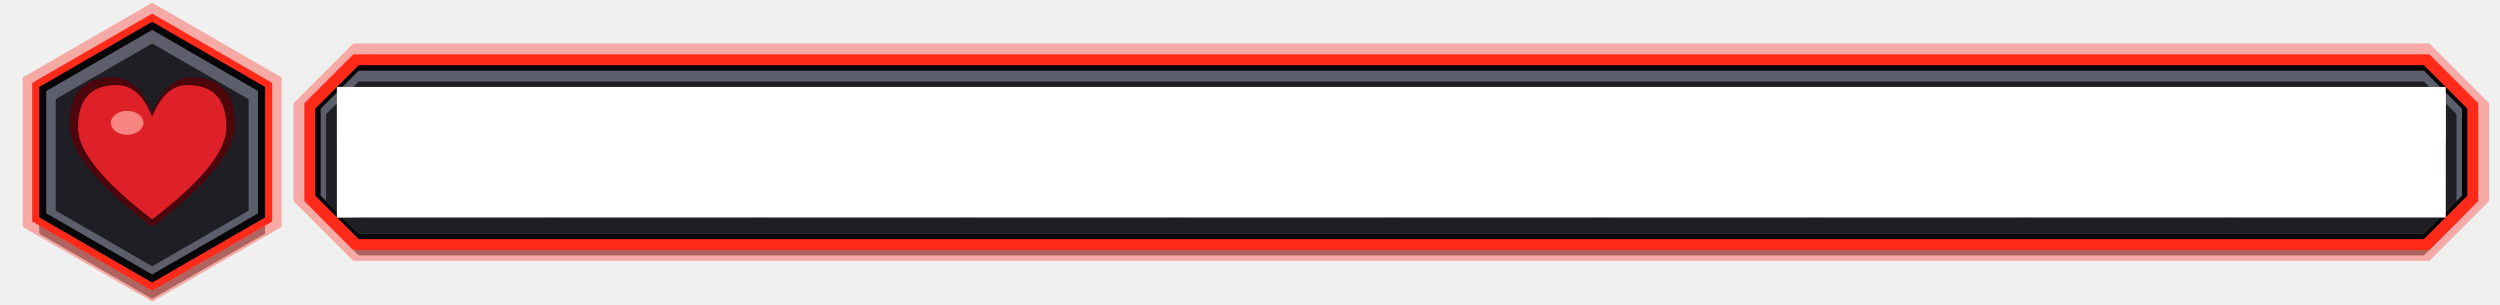
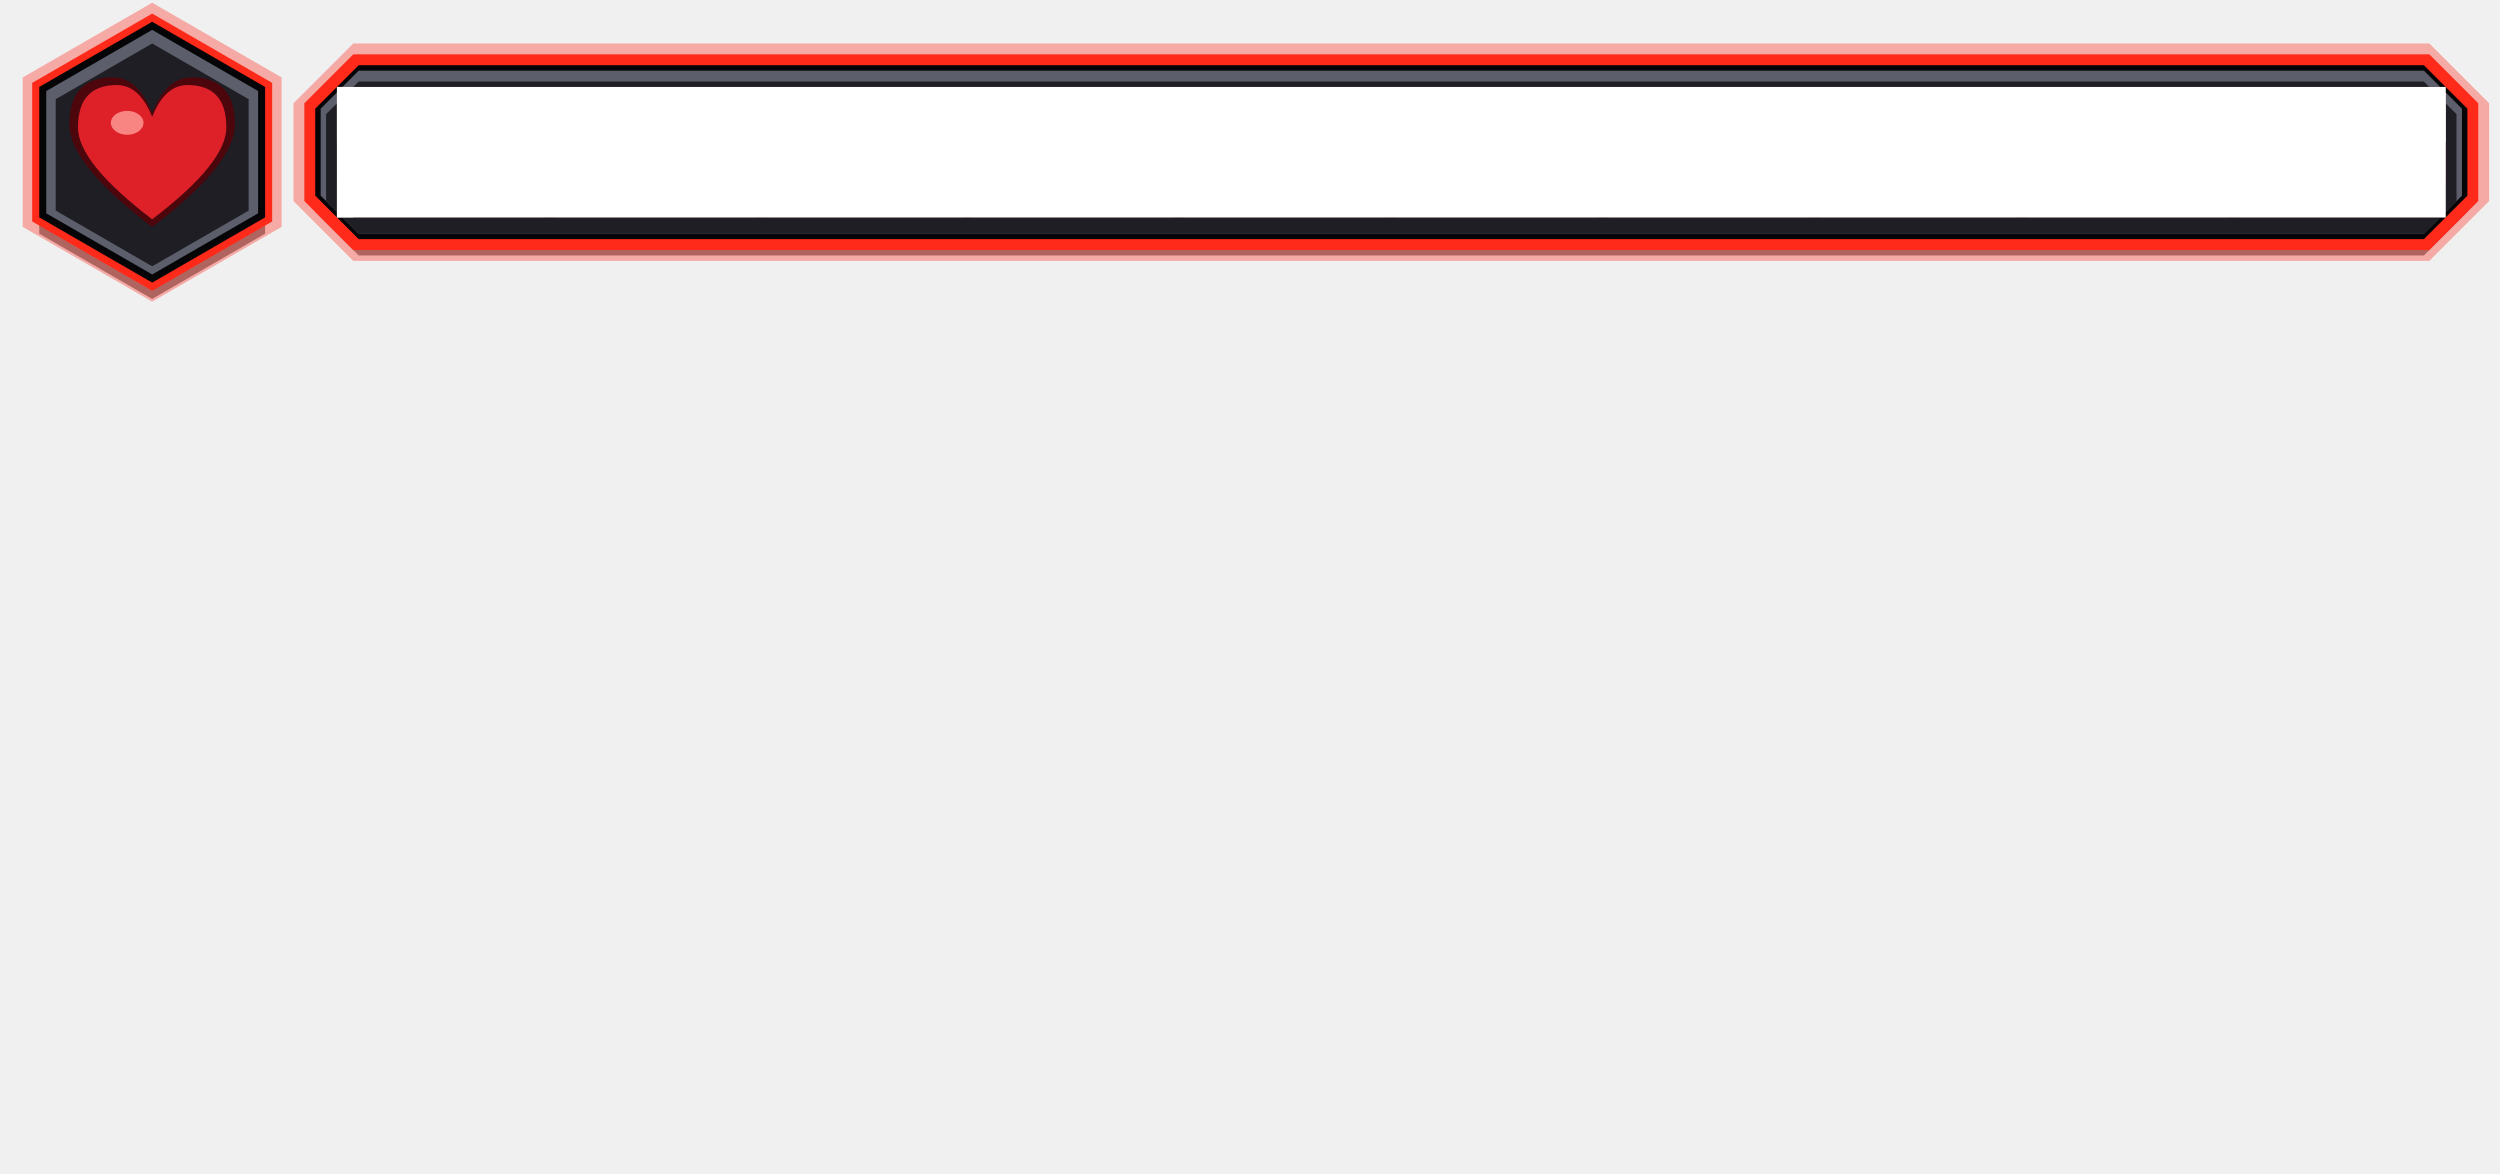
- <svg xmlns="http://www.w3.org/2000/svg" xmlns:ns1="http://traktor/svg" width="460" height="56" viewBox="0 0 460 56" version="1.1">
+ <svg xmlns="http://www.w3.org/2000/svg" xmlns:ns1="http://traktor/svg" width="460" height="216" viewBox="0 0 460 216" version="1.1">
  <g id="MC_HealthBar" ns1:sprite="1" style="display:inline">
    <g id="shadow" ns1:sprite="1">
      <polygon points="66,15 446,15 454,23 454,39 446,47 66,47 58,39 58,23" style="fill:#000000;fill-opacity:0.45" />
      <polygon points="48.78,43 28,55 7.22,43 7.22,19 28,7 48.78,19" style="fill:#000000;fill-opacity:0.45" />
    </g>
    <g id="warn" ns1:sprite="1">
      <polygon points="65,8 447,8 458,19 458,37 447,48 65,48 54,37 54,19" style="fill:#ff2a1a;fill-opacity:0.35" />
      <polygon points="51.82,41.75 28,55.5 4.18,41.75 4.18,14.25 28,0.5 51.82,14.25" style="fill:#ff2a1a;fill-opacity:0.35" />
      <polygon points="65,10 447,10 456,19 456,37 447,46 65,46 56,37 56,19" style="fill:#ff2a1a" />
      <polygon points="50.08,40.75 28,53.5 5.92,40.75 5.92,15.25 28,2.5 50.08,15.25" style="fill:#ff2a1a" />
    </g>
    <g id="plate" ns1:sprite="1">
      <polygon points="66,12 446,12 454,20 454,36 446,44 66,44 58,36 58,20" style="fill:#050508" />
      <polygon points="66,13 446,13 453,20 453,36 446,43 66,43 59,36 59,20" style="fill:#5c5f6b" />
      <polygon points="66,15 446,15 452,21 452,37 446,43 66,43 60,37 60,21" style="fill:#1e1e24" />
      <polygon points="48.78,40 28,52 7.22,40 7.22,16 28,4 48.78,16" style="fill:#050508" />
      <polygon points="47.49,39.25 28,50.5 8.51,39.25 8.51,16.75 28,5.5 47.49,16.75" style="fill:#5c5f6b" />
      <polygon points="45.75,38.75 28,49 10.25,38.75 10.25,18.25 28,8 45.75,18.25" style="fill:#1e1e24" />
    </g>
    <g id="track" ns1:sprite="1">
      <rect x="62" y="16" width="388" height="24" style="fill:#0a0a0e" />
      <rect x="62" y="16" width="388" height="2" style="fill:#000000;fill-opacity:0.55" />
    </g>
    <g id="ghost" ns1:sprite="1">
      <rect x="62" y="16" width="388" height="24" style="fill:#b82316;fill-opacity:0.92" />
    </g>
    <g id="fill" ns1:sprite="1">
      <rect x="62" y="16" width="388" height="24" style="fill:#a8a8a8" />
      <rect x="62" y="17" width="388" height="9.12" style="fill:#e6e6e6" />
      <rect x="62" y="33.76" width="388" height="6.24" style="fill:#5c5c5c" />
    </g>
    <g id="edge" ns1:sprite="1">
      <rect x="62" y="16" width="3" height="24" style="fill:#ffffff" />
    </g>
    <g id="pips" ns1:sprite="1">
      <rect x="100" y="16" width="2" height="24" style="fill:#000000;fill-opacity:0.45" />
      <rect x="139" y="16" width="2" height="24" style="fill:#000000;fill-opacity:0.45" />
      <rect x="177" y="16" width="2" height="24" style="fill:#000000;fill-opacity:0.45" />
      <rect x="216" y="16" width="2" height="24" style="fill:#000000;fill-opacity:0.45" />
      <rect x="255" y="16" width="2" height="24" style="fill:#000000;fill-opacity:0.45" />
      <rect x="294" y="16" width="2" height="24" style="fill:#000000;fill-opacity:0.45" />
      <rect x="333" y="16" width="2" height="24" style="fill:#000000;fill-opacity:0.45" />
      <rect x="371" y="16" width="2" height="24" style="fill:#000000;fill-opacity:0.45" />
      <rect x="410" y="16" width="2" height="24" style="fill:#000000;fill-opacity:0.45" />
      <rect x="62" y="16" width="388" height="1" style="fill:#000000;fill-opacity:0.55" />
      <rect x="62" y="39" width="388" height="1" style="fill:#000000;fill-opacity:0.55" />
    </g>
    <g id="flash" ns1:sprite="1">
      <rect x="62" y="16" width="388" height="24" style="fill:#ffffff" />
    </g>
    <g id="heart" ns1:sprite="1">
      <path d="M 28 41.77 Q 12.77 30.18 12.77 22.93 Q 12.77 14.23 20.75 14.23 Q 25.39 14.23 28 20.75 Q 30.61 14.23 35.25 14.23 Q 43.23 14.23 43.23 22.93 Q 43.23 30.18 28 41.77 Z" style="fill:#4c060c" />
      <path d="M 28 40.35 Q 14.35 29.95 14.35 23.45 Q 14.35 15.65 21.5 15.65 Q 25.66 15.65 28 21.5 Q 30.34 15.65 34.5 15.65 Q 41.65 15.65 41.65 23.45 Q 41.65 29.95 28 40.35 Z" style="fill:#de2129" />
      <ellipse cx="23.4" cy="22.6" rx="3" ry="2.2" style="fill:#ff9e99;fill-opacity:0.8" />
    </g>
  </g>
  <g id="MC_TreasureCounter" ns1:sprite="1" style="display:none">
    <g id="shadow" ns1:sprite="1">
      <polygon points="9,13 171,13 178,20 178,42 171,49 9,49 2,42 2,20" style="fill:#000000;fill-opacity:0.45" />
    </g>
    <g id="plate" ns1:sprite="1">
      <polygon points="9,10 171,10 178,17 178,39 171,46 9,46 2,39 2,17" style="fill:#050508" />
      <polygon points="9,11 171,11 177,17 177,39 171,45 9,45 3,39 3,17" style="fill:#5c5f6b" />
      <polygon points="9,13 171,13 176,18 176,40 171,45 9,45 4,40 4,18" style="fill:#1e1e24" />
    </g>
    <g id="gem" ns1:sprite="1">
      <polygon points="18.7,14.2 37.3,14.2 44.2,23.5 28,44.4 11.8,23.5" style="fill:#42280a" />
      <polygon points="19.9,15.4 36.1,15.4 43,23.5 28,43 13,23.5" style="fill:#f2bf1a" />
      <polygon points="19.9,15.4 36.1,15.4 40.56,23.5 15.44,23.5" style="fill:#ffedb0" />
      <polygon points="13,23.5 15.44,23.5 28,43" style="fill:#c79309" />
      <polygon points="40.56,23.5 43,23.5 28,43" style="fill:#8c5c07" />
    </g>
    <g id="sparkle" ns1:sprite="1">
      <polygon points="21,14 22.4,19.6 28,21 22.4,22.4 21,28 19.6,22.4 14,21 19.6,19.6" style="fill:#ffffff;fill-opacity:0.9" />
    </g>
    <g id="glow" ns1:sprite="1">
      <polygon points="9,11 171,11 177,17 177,39 171,45 9,45 3,39 3,17" style="fill:#ffffff" />
    </g>
  </g>
  <g id="MC_AmmoCounter" ns1:sprite="1" style="display:none">
    <g id="shadow" ns1:sprite="1">
      <polygon points="9,13 171,13 178,20 178,42 171,49 9,49 2,42 2,20" style="fill:#000000;fill-opacity:0.45" />
    </g>
    <g id="warn" ns1:sprite="1">
      <polygon points="9,7 171,7 180,16 180,40 171,49 9,49 0,40 0,16" style="fill:#ff2a1a;fill-opacity:0.35" />
      <polygon points="8,9 172,9 179,16 179,40 172,47 8,47 1,40 1,16" style="fill:#ff2a1a" />
    </g>
    <g id="plate" ns1:sprite="1">
      <polygon points="9,10 171,10 178,17 178,39 171,46 9,46 2,39 2,17" style="fill:#050508" />
      <polygon points="9,11 171,11 177,17 177,39 171,45 9,45 3,39 3,17" style="fill:#5c5f6b" />
      <polygon points="9,13 171,13 176,18 176,40 171,45 9,45 4,40 4,18" style="fill:#1e1e24" />
    </g>
    <g id="reloadtrack" ns1:sprite="1">
      <rect x="50" y="39" width="120" height="3" style="fill:#0a0a0e" />
    </g>
    <g id="reload" ns1:sprite="1">
      <rect x="50" y="39" width="120" height="3" style="fill:#4aa3ff" />
    </g>
    <g id="round" ns1:sprite="1">
      <polygon points="21.07,42.96 34.93,42.96 34.93,46.24 21.07,46.24" style="fill:#3d2b07" />
      <polygon points="22.16,42.96 33.84,42.96 33.84,27.27 31.65,22.89 24.35,22.89 22.16,27.27" style="fill:#3d2b07" />
      <polygon points="24.35,22.89 31.65,22.89 31.57,20.27 31.34,17.64 30.92,15.01 30.19,12.39 28,9.76 25.81,12.39 25.08,15.01 24.66,17.64 24.43,20.27" style="fill:#3d2b07" />
      <polygon points="21.92,41.12 34.08,41.12 34.08,44 21.92,44" style="fill:#8a6416" />
      <polygon points="22.88,41.12 33.12,41.12 33.12,27.36 31.2,23.52 24.8,23.52 22.88,27.36" style="fill:#c8962a" />
      <polygon points="24.8,23.52 31.2,23.52 31.14,21.22 30.93,18.91 30.56,16.61 29.92,14.3 28,12 26.08,14.3 25.44,16.61 25.07,18.91 24.86,21.22" style="fill:#b9b9c2" />
      <rect x="24.16" y="26.4" width="1.6" height="10.24" style="fill:#f2d488;fill-opacity:0.85" />
      <polygon points="25.76,22.88 27.36,22.56 27.68,14.56 26.4,15.2" style="fill:#e8e8ef;fill-opacity:0.8" />
      <rect x="22.88" y="37.28" width="10.24" height="0.96" style="fill:#3d2b07;fill-opacity:0.7" />
    </g>
    <g id="casing" ns1:sprite="1">
      <rect x="20.5" y="24" width="15" height="8" style="fill:#3d2b07" />
      <rect x="21.5" y="25" width="13" height="6" style="fill:#c8962a" />
      <rect x="21.5" y="25" width="13" height="2" style="fill:#f2d488;fill-opacity:0.8" />
      <rect x="32.5" y="25" width="2" height="6" style="fill:#8a6416" />
    </g>
    <g id="glow" ns1:sprite="1">
      <polygon points="9,11 171,11 177,17 177,39 171,45 9,45 3,39 3,17" style="fill:#ffffff" />
    </g>
  </g>
  <g id="MC_ObjectiveMarker" ns1:sprite="1" style="display:none">
    <g id="shadow" ns1:sprite="1">
      <polygon points="9,13 171,13 178,20 178,42 171,49 9,49 2,42 2,20" style="fill:#000000;fill-opacity:0.45" />
    </g>
    <g id="plate" ns1:sprite="1">
      <polygon points="9,10 171,10 178,17 178,39 171,46 9,46 2,39 2,17" style="fill:#050508" />
      <polygon points="9,11 171,11 177,17 177,39 171,45 9,45 3,39 3,17" style="fill:#5c5f6b" />
      <polygon points="9,13 171,13 176,18 176,40 171,45 9,45 4,40 4,18" style="fill:#1e1e24" />
    </g>
    <g id="dial" ns1:sprite="1">
      <circle cx="28" cy="28" r="19" style="fill:#050508" />
      <circle cx="28" cy="28" r="17" style="fill:#4a4d57" />
      <circle cx="28" cy="28" r="15" style="fill:#121218" />
      <polygon points="25,12 31,12 28,17" style="fill:#8b8f9c" />
      <rect x="39" y="27" width="4" height="2" style="fill:#8b8f9c;fill-opacity:0.55" />
      <rect x="13" y="27" width="4" height="2" style="fill:#8b8f9c;fill-opacity:0.55" />
      <rect x="27" y="39" width="2" height="4" style="fill:#8b8f9c;fill-opacity:0.55" />
    </g>
    <g id="needle" ns1:sprite="1">
      <polygon points="28,13.5 35.4,34.2 28,30.17 20.6,34.2" style="fill:#3a2405" />
      <polygon points="28,15 34,33 28,29.75 22,33" style="fill:#ffb347" />
      <polygon points="28,15 28,29.75 22,33" style="fill:#ffe0a8;fill-opacity:0.55" />
      <circle cx="28" cy="28" r="2.2" style="fill:#3a2405" />
    </g>
    <g id="glow" ns1:sprite="1">
      <polygon points="9,11 171,11 177,17 177,39 171,45 9,45 3,39 3,17" style="fill:#ffffff" />
    </g>
  </g>
  <g id="MC_Crosshair" ns1:sprite="1" style="display:none">
    <g id="up" ns1:sprite="1">
      <rect x="18" y="6" width="4" height="10" style="fill:#050508" />
      <rect x="19" y="7" width="2" height="8" style="fill:#eef1f7" />
    </g>
    <g id="down" ns1:sprite="1">
      <rect x="18" y="24" width="4" height="10" style="fill:#050508" />
      <rect x="19" y="25" width="2" height="8" style="fill:#eef1f7" />
    </g>
    <g id="left" ns1:sprite="1">
      <rect x="6" y="18" width="10" height="4" style="fill:#050508" />
      <rect x="7" y="19" width="8" height="2" style="fill:#eef1f7" />
    </g>
    <g id="right" ns1:sprite="1">
      <rect x="24" y="18" width="10" height="4" style="fill:#050508" />
      <rect x="25" y="19" width="8" height="2" style="fill:#eef1f7" />
    </g>
    <g id="dot" ns1:sprite="1">
      <circle cx="20" cy="20" r="2.8" style="fill:#050508" />
      <circle cx="20" cy="20" r="1.8" style="fill:#eef1f7" />
    </g>
  </g>
+   <g id="MC_Minimap" ns1:sprite="1" style="display:none">
+     <g id="shadow" ns1:sprite="1">
+       <polygon points="10,3 190,3 198,11 198,191 190,199 10,199 2,191 2,11" style="fill:#000000;fill-opacity:0.45" />
+     </g>
+     <g id="plate" ns1:sprite="1">
+       <polygon points="8,0 192,0 200,8 200,192 192,200 8,200 0,192 0,8" style="fill:#050508" />
+       <polygon points="8,1 192,1 199,8 199,192 192,199 8,199 1,192 1,8" style="fill:#5c5f6b" />
+       <polygon points="9,3 191,3 197,9 197,191 191,197 9,197 3,191 3,9" style="fill:#1e1e24" />
+     </g>
+     <g id="face" ns1:sprite="1">
+       <rect x="6" y="6" width="188" height="188" style="fill:#0b0e12;fill-opacity:0.92" />
+     </g>
+     <g id="grid" ns1:sprite="1">
+       <rect x="6" y="53" width="188" height="1" style="fill:#1b222c" />
+       <rect x="53" y="6" width="1" height="188" style="fill:#1b222c" />
+       <rect x="6" y="100" width="188" height="1" style="fill:#1b222c" />
+       <rect x="100" y="6" width="1" height="188" style="fill:#1b222c" />
+       <rect x="6" y="147" width="188" height="1" style="fill:#1b222c" />
+       <rect x="147" y="6" width="1" height="188" style="fill:#1b222c" />
+     </g>
+     <g id="ticks" ns1:sprite="1">
+       <polygon points="96,7 104,7 100,14" style="fill:#8b8f9c" />
+       <rect x="187" y="99" width="6" height="2" style="fill:#8b8f9c;fill-opacity:0.5" />
+       <rect x="7" y="99" width="6" height="2" style="fill:#8b8f9c;fill-opacity:0.5" />
+       <rect x="99" y="187" width="2" height="6" style="fill:#8b8f9c;fill-opacity:0.5" />
+     </g>
+   </g>
+   <g id="MC_MapWardArea" ns1:sprite="1" style="display:none">
+     <g id="disc" ns1:sprite="1">
+       <circle cx="40" cy="40" r="36" style="fill:#ffc061;fill-opacity:0.14" />
+     </g>
+   </g>
+   <g id="MC_MapWard" ns1:sprite="1" style="display:none">
+     <g id="dark" ns1:sprite="1">
+       <circle cx="40" cy="40" r="6" style="fill:#050508" />
+       <circle cx="40" cy="40" r="5" style="fill:#6a7480" />
+       <circle cx="40" cy="40" r="3" style="fill:#0b0e12" />
+     </g>
+     <g id="lit" ns1:sprite="1">
+       <circle cx="40" cy="40" r="7" style="fill:#050508" />
+       <circle cx="40" cy="40" r="6" style="fill:#ffd08a" />
+       <circle cx="40" cy="40" r="3" style="fill:#fff4dd" />
+     </g>
+   </g>
+   <g id="MC_MapRelic" ns1:sprite="1" style="display:none">
+     <g id="mark" ns1:sprite="1">
+       <rect x="32" y="37" width="16" height="6" style="fill:#050508" />
+       <rect x="37" y="32" width="6" height="16" style="fill:#050508" />
+       <rect x="33" y="38" width="14" height="4" style="fill:#ffb347" />
+       <rect x="38" y="33" width="4" height="14" style="fill:#ffb347" />
+     </g>
+   </g>
+   <g id="MC_MapLandmark" ns1:sprite="1" style="display:none">
+     <g id="mark" ns1:sprite="1">
+       <rect x="35" y="35" width="10" height="10" style="fill:#050508" />
+       <rect x="36" y="36" width="8" height="8" style="fill:#9fb0c4" />
+       <rect x="38" y="38" width="4" height="4" style="fill:#0b0e12" />
+     </g>
+   </g>
+   <g id="MC_MapPlayer" ns1:sprite="1" style="display:none">
+     <g id="arrow" ns1:sprite="1">
+       <polygon points="40,30 46,45 40,41.75 34,45" style="fill:#050508" />
+       <polygon points="40,31.5 44.6,44 40,41.4 35.4,44" style="fill:#eef1f7" />
+     </g>
+   </g>
</svg>
